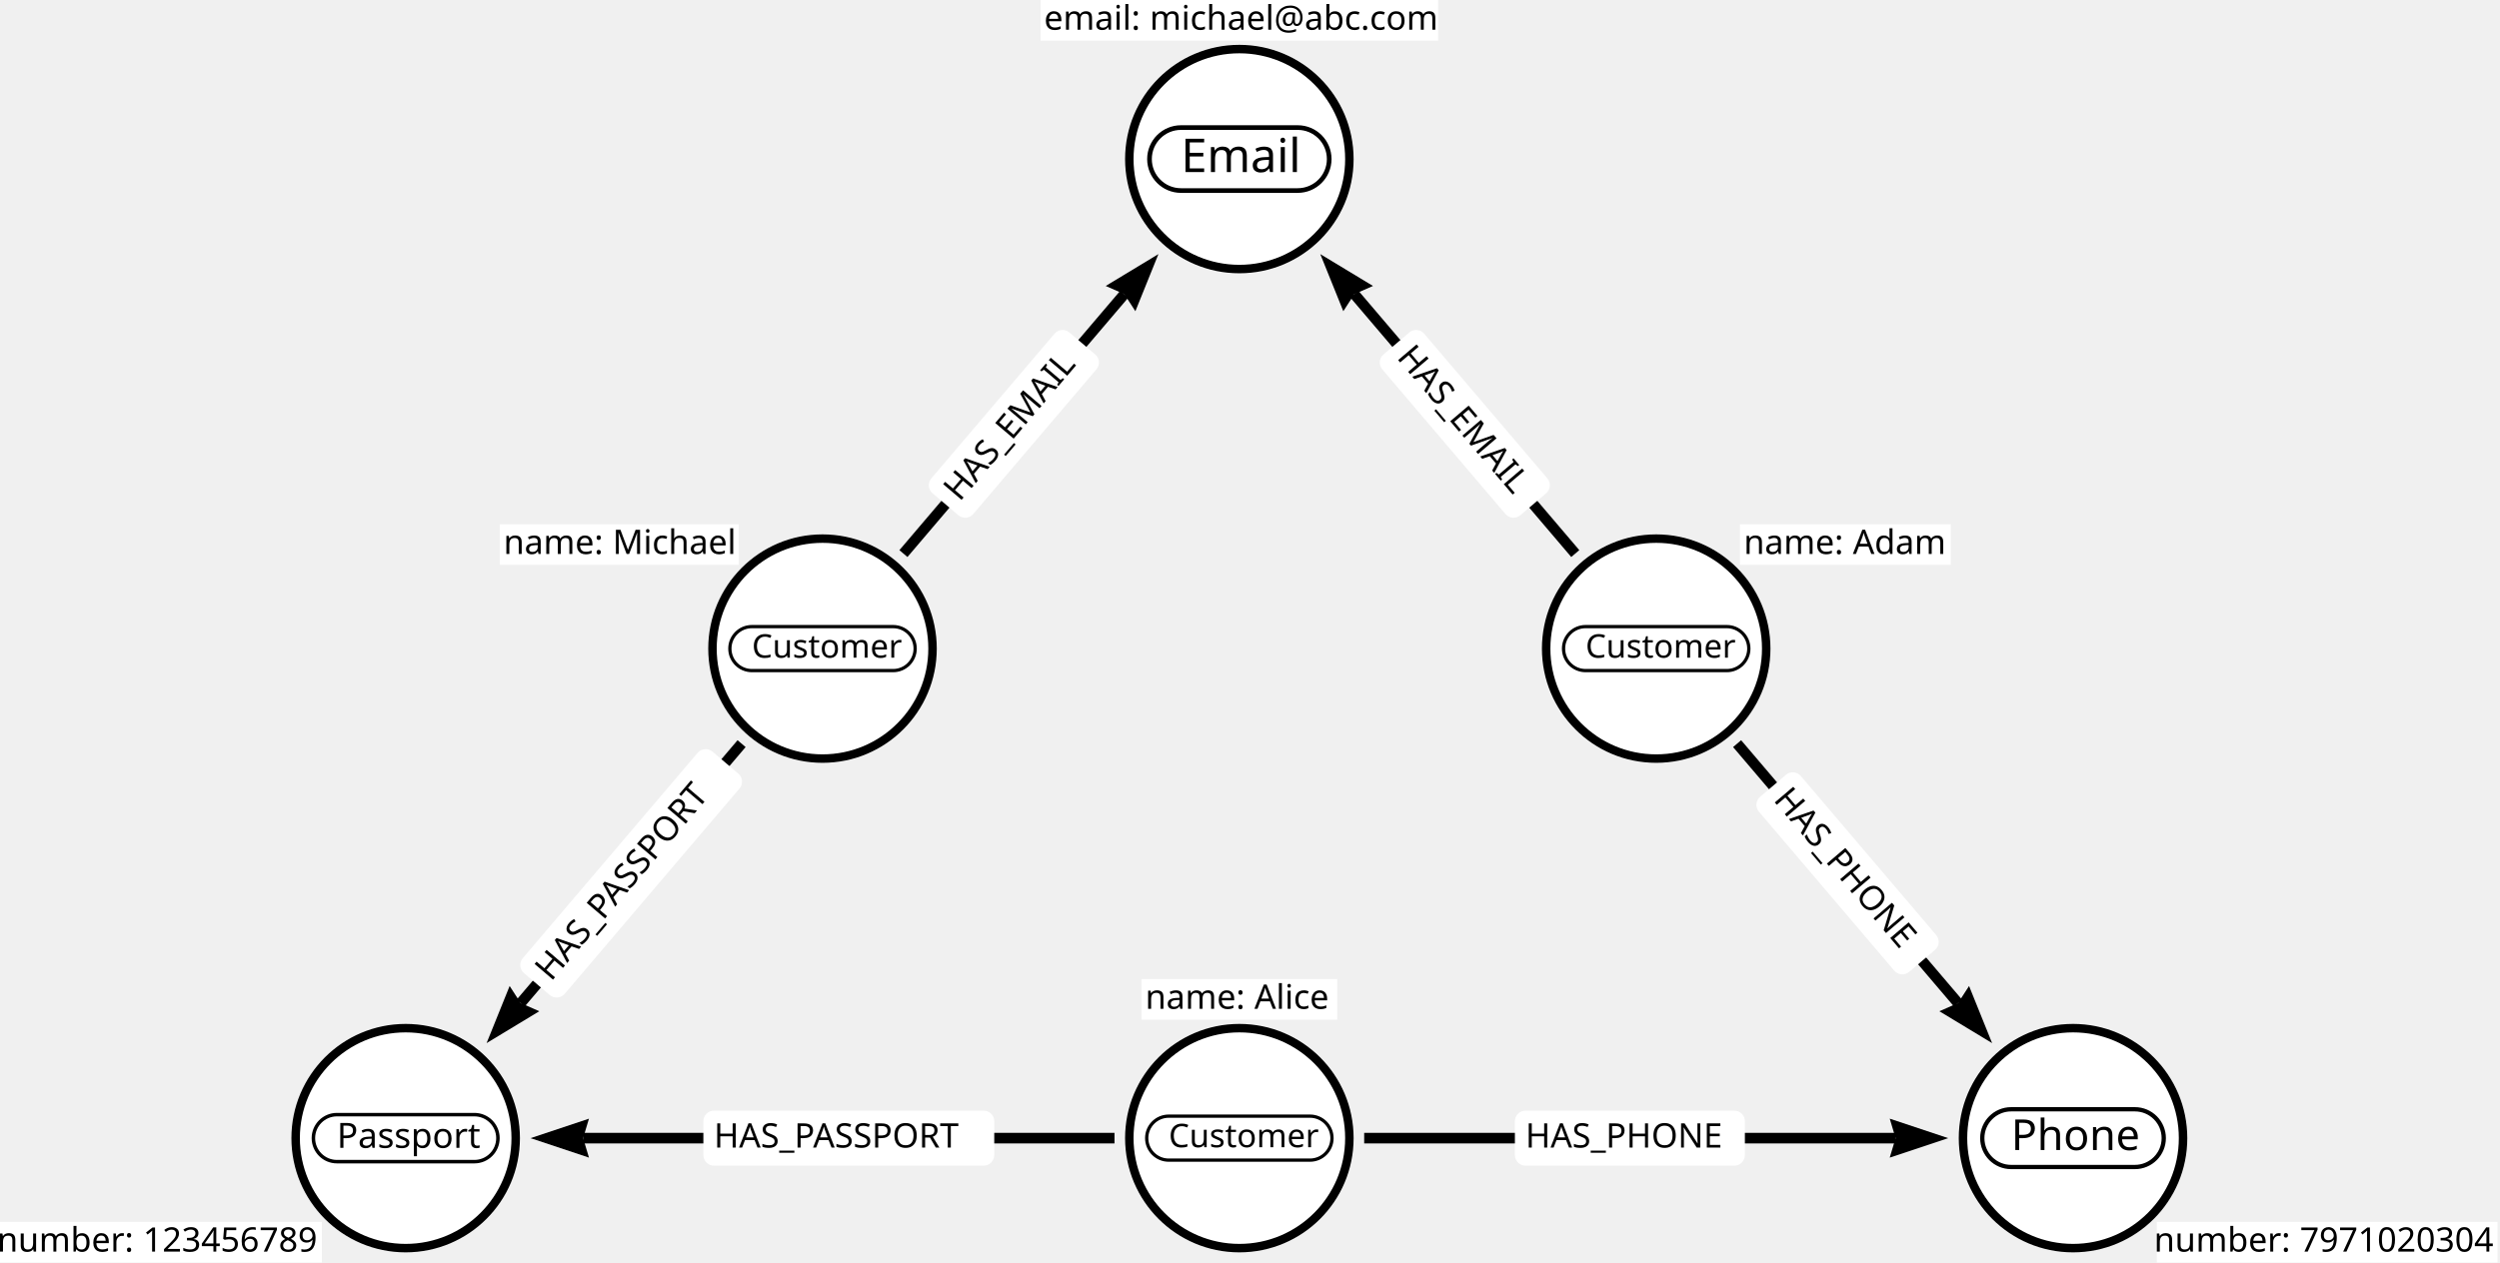
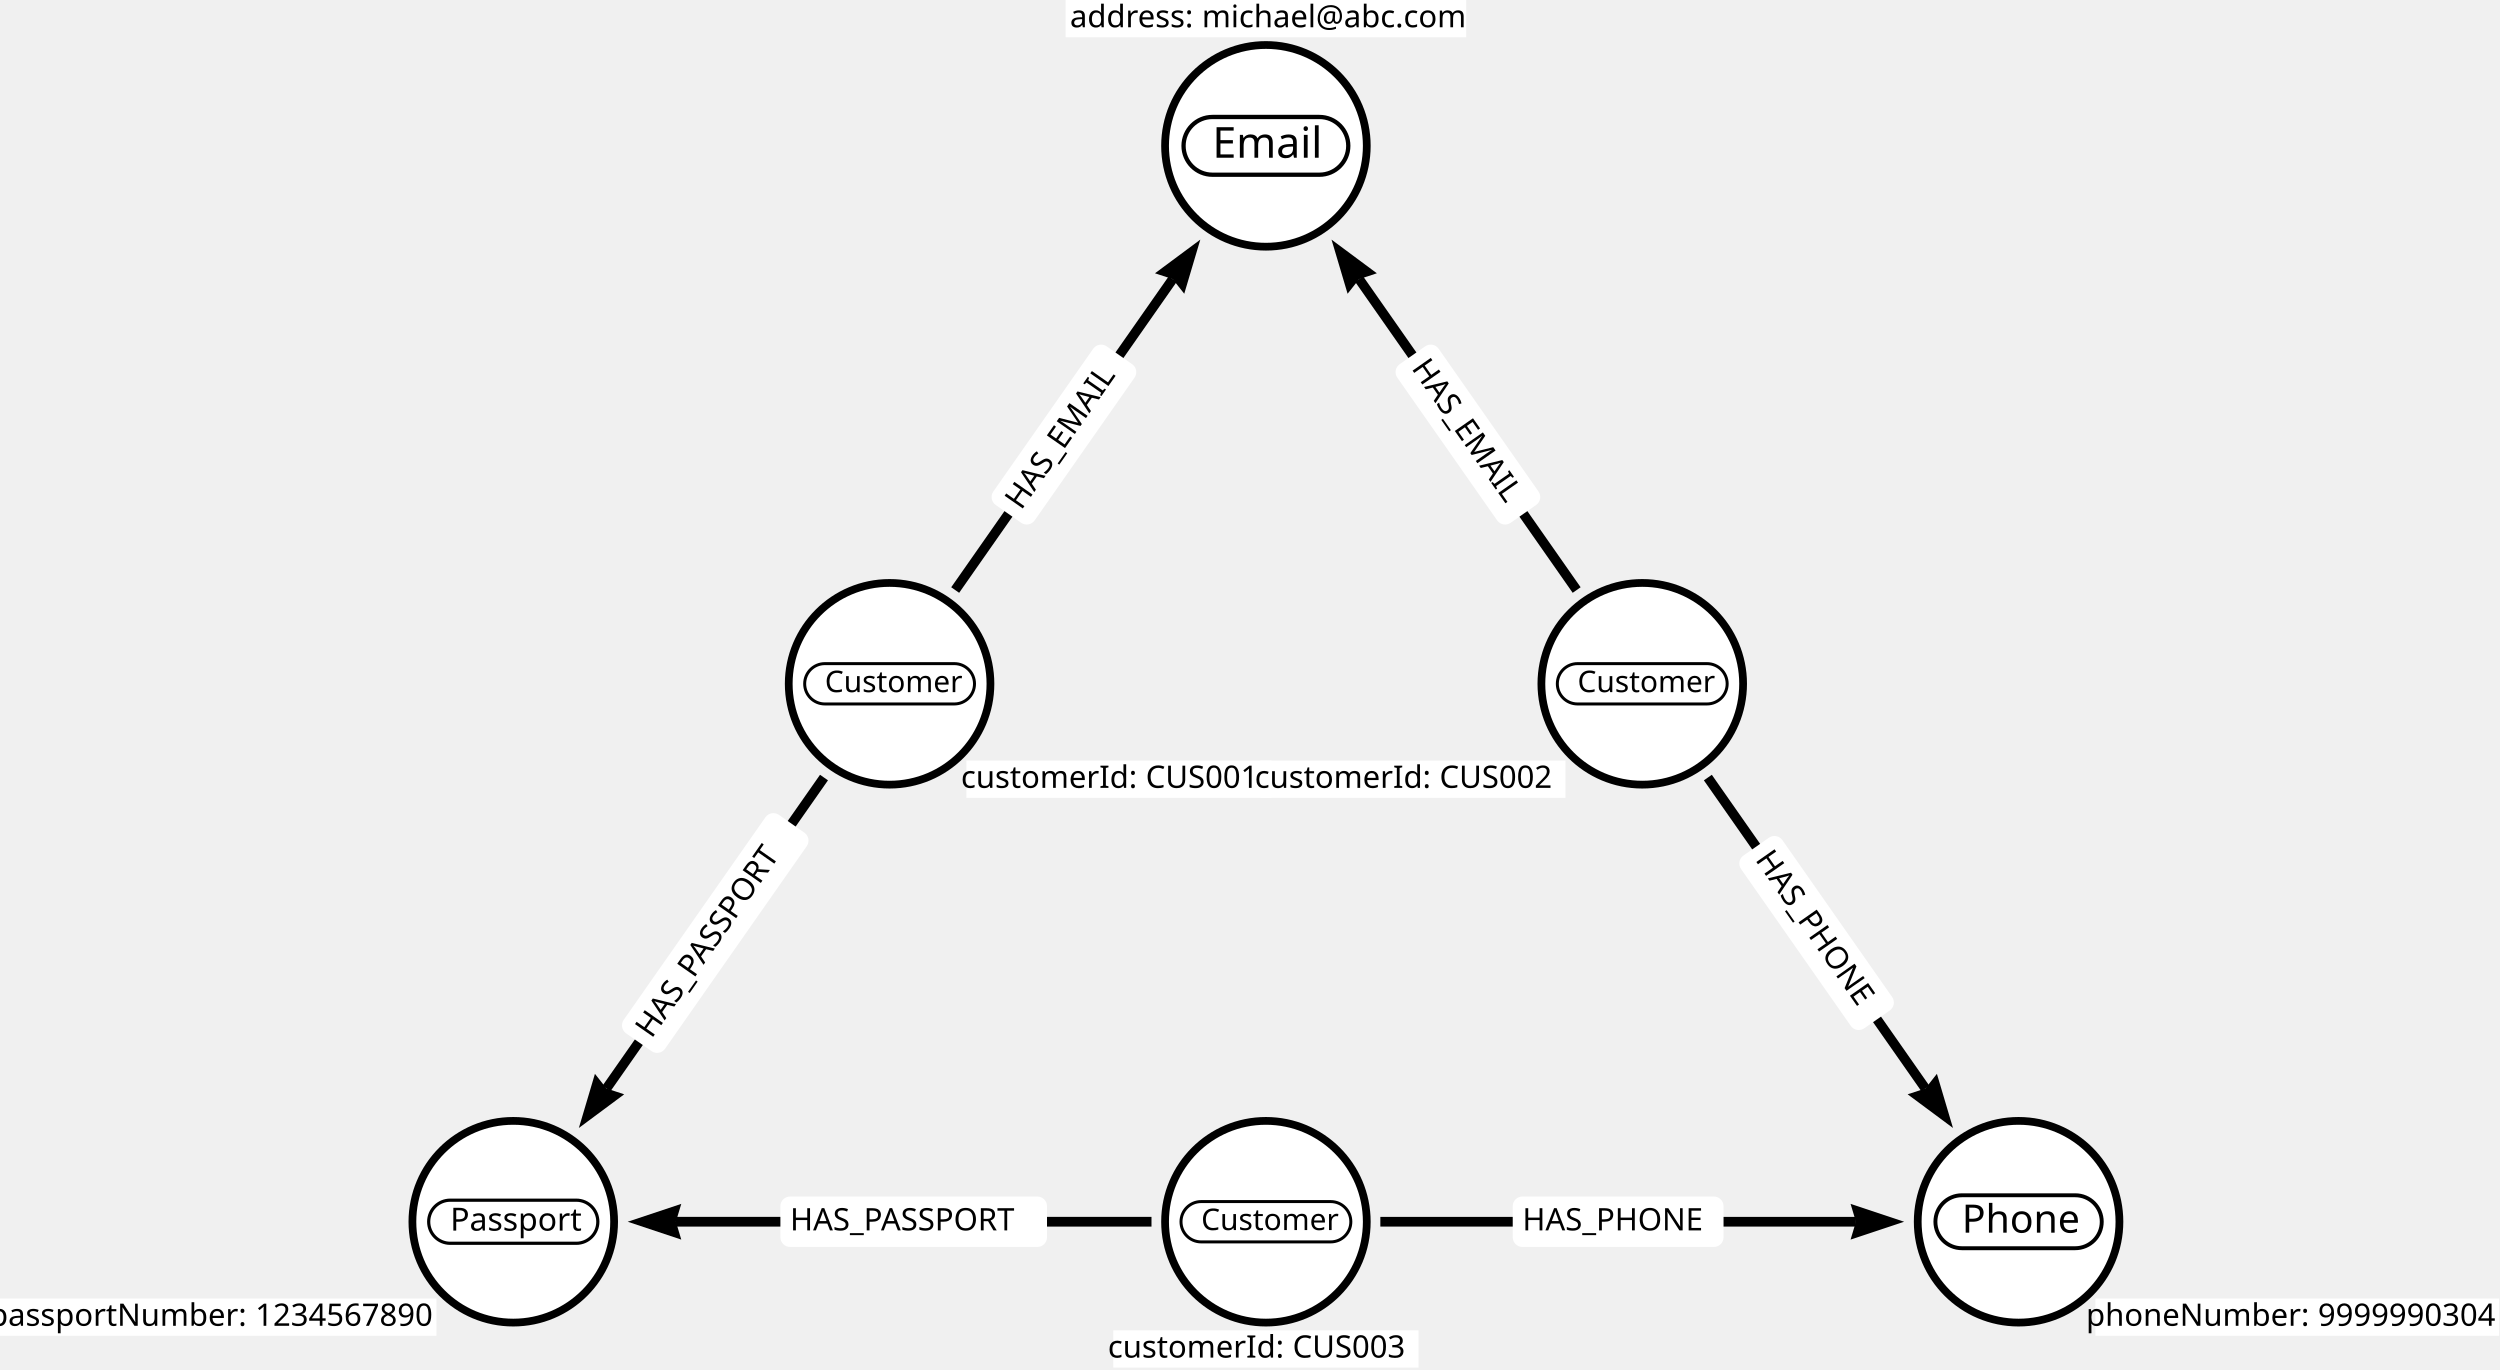
- <svg xmlns="http://www.w3.org/2000/svg" width="1181" height="597" viewBox="0 0 1181 597">
+ <svg xmlns="http://www.w3.org/2000/svg" width="1289" height="706" viewBox="0 0 1289 706">
  <defs>
    <style type="text/css" />
  </defs>
-   <g transform="translate(503.4015 243.0466) scale(1)">
-     <g class="relationship">
-       <g transform="translate(-114.6924 63.59479) rotate(-49.59686)" stroke-width="5" stroke="#000000">
-         <path d="M 59 0 L 220.065 0" />
-         <polygon points="-24.862,0 -27.625,9.208 0,0 -27.625,-9.208" fill="#000000" transform="translate(244.9272 0) rotate(0)" stroke="none" />
-       </g>
-       <g transform="translate(-24.25276 -42.65961) rotate(-49.59686) translate(0 -13)">
+   <g transform="translate(-856.5188 346.6568) scale(1)">
+     <g class="relationship">
+       <g transform="translate(1315.191 5.907576) rotate(-55.02458)" stroke-width="5" stroke="#000000">
+         <path d="M 59 0 L 254.636 0" />
+         <polygon points="-24.862,0 -27.625,9.208 0,0 -27.625,-9.208" fill="#000000" transform="translate(279.4977 0) rotate(0)" stroke="none" />
+       </g>
+       <g transform="translate(1405.083 -122.5886) rotate(-55.02458) translate(0 -13)">
        <g transform="translate(0 0)">
          <g transform="translate(-49.90625 0)" fill="#ffffff" stroke="#000000" stroke-width="0">
            <rect x="0" y="0" width="99.812" height="26" rx="5" ry="5" stroke="none" />
            <text xml:space="preserve" x="5" y="17.457" stroke="none" text-anchor="left" font-family="sans-serif" font-size="16" font-weight="normal" fill="#000000">HAS_EMAIL</text>
          </g>
        </g>
      </g>
    </g>
    <g class="relationship">
-       <g transform="translate(279.2955 63.59479) rotate(-130.4031)" stroke-width="5" stroke="#000000">
-         <path d="M 59 0 L 220.065 0" />
-         <polygon points="-24.862,0 -27.625,9.208 0,0 -27.625,-9.208" fill="#000000" transform="translate(244.9272 0) rotate(0)" stroke="none" />
-       </g>
-       <g transform="translate(188.8559 -42.65961) rotate(49.59686) translate(0 -13)">
+       <g transform="translate(1703.262 5.907576) rotate(-124.9754)" stroke-width="5" stroke="#000000">
+         <path d="M 59 0 L 254.636 0" />
+         <polygon points="-24.862,0 -27.625,9.208 0,0 -27.625,-9.208" fill="#000000" transform="translate(279.4977 0) rotate(0)" stroke="none" />
+       </g>
+       <g transform="translate(1613.37 -122.5886) rotate(55.02458) translate(0 -13)">
        <g transform="translate(0 0)">
          <g transform="translate(-49.90625 0)" fill="#ffffff" stroke="#000000" stroke-width="0">
            <rect x="0" y="0" width="99.812" height="26" rx="5" ry="5" stroke="none" />
            <text xml:space="preserve" x="5" y="17.457" stroke="none" text-anchor="left" font-family="sans-serif" font-size="16" font-weight="normal" fill="#000000">HAS_EMAIL</text>
          </g>
        </g>
      </g>
    </g>
    <g class="relationship">
-       <g transform="translate(279.2955 63.59479) rotate(49.59686)" stroke-width="5" stroke="#000000">
-         <path d="M 59 0 L 220.065 0" />
-         <polygon points="-24.862,0 -27.625,9.208 0,0 -27.625,-9.208" fill="#000000" transform="translate(244.9272 0) rotate(0)" stroke="none" />
-       </g>
-       <g transform="translate(369.7352 169.8492) rotate(49.59686) translate(0 -13)">
+       <g transform="translate(1703.262 5.907576) rotate(55.02458)" stroke-width="5" stroke="#000000">
+         <path d="M 59 0 L 254.636 0" />
+         <polygon points="-24.862,0 -27.625,9.208 0,0 -27.625,-9.208" fill="#000000" transform="translate(279.4977 0) rotate(0)" stroke="none" />
+       </g>
+       <g transform="translate(1793.154 134.4038) rotate(55.02458) translate(0 -13)">
        <g transform="translate(0 0)">
          <g transform="translate(-54.34766 0)" fill="#ffffff" stroke="#000000" stroke-width="0">
            <rect x="0" y="0" width="108.695" height="26" rx="5" ry="5" stroke="none" />
            <text xml:space="preserve" x="5" y="17.457" stroke="none" text-anchor="left" font-family="sans-serif" font-size="16" font-weight="normal" fill="#000000">HAS_PHONE</text>
          </g>
        </g>
      </g>
    </g>
    <g class="relationship">
-       <g transform="translate(82.30157 295.0362) rotate(0)" stroke-width="5" stroke="#000000">
-         <path d="M 59 0 L 310.126 0" />
-         <polygon points="-24.862,0 -27.625,9.208 0,0 -27.625,-9.208" fill="#000000" transform="translate(334.9879 0) rotate(0)" stroke="none" />
-       </g>
-       <g transform="translate(266.8645 295.0362) rotate(0) translate(0 -13)">
+       <g transform="translate(1509.227 283.272) rotate(-8.392512590746452e-15)" stroke-width="5" stroke="#000000">
+         <path d="M 59 0 L 304.209 0" />
+         <polygon points="-24.862,0 -27.625,9.208 0,0 -27.625,-9.208" fill="#000000" transform="translate(329.0707 0) rotate(0)" stroke="none" />
+       </g>
+       <g transform="translate(1690.831 283.272) rotate(-8.392512590746452e-15) translate(0 -13)">
        <g transform="translate(0 0)">
          <g transform="translate(-54.34766 0)" fill="#ffffff" stroke="#000000" stroke-width="0">
            <rect x="0" y="0" width="108.695" height="26" rx="5" ry="5" stroke="none" />
            <text xml:space="preserve" x="5" y="17.457" stroke="none" text-anchor="left" font-family="sans-serif" font-size="16" font-weight="normal" fill="#000000">HAS_PHONE</text>
          </g>
        </g>
      </g>
    </g>
    <g class="relationship">
-       <g transform="translate(-114.6924 63.59479) rotate(130.4031)" stroke-width="5" stroke="#000000">
-         <path d="M 59 0 L 220.065 0" />
-         <polygon points="-24.862,0 -27.625,9.208 0,0 -27.625,-9.208" fill="#000000" transform="translate(244.9272 0) rotate(0)" stroke="none" />
-       </g>
-       <g transform="translate(-205.132 169.8492) rotate(310.4031) translate(0 -13)">
+       <g transform="translate(1509.227 283.272) rotate(180)" stroke-width="5" stroke="#000000">
+         <path d="M 59 0 L 304.209 0" />
+         <polygon points="-24.862,0 -27.625,9.208 0,0 -27.625,-9.208" fill="#000000" transform="translate(329.0707 0) rotate(0)" stroke="none" />
+       </g>
+       <g transform="translate(1327.622 283.272) rotate(360) translate(0 -13)">
        <g transform="translate(0 0)">
          <g transform="translate(-68.73438 0)" fill="#ffffff" stroke="#000000" stroke-width="0">
            <rect x="0" y="0" width="137.469" height="26" rx="5" ry="5" stroke="none" />
            <text xml:space="preserve" x="5" y="17.457" stroke="none" text-anchor="left" font-family="sans-serif" font-size="16" font-weight="normal" fill="#000000">HAS_PASSPORT</text>
          </g>
        </g>
      </g>
    </g>
    <g class="relationship">
-       <g transform="translate(82.30157 295.0362) rotate(180)" stroke-width="5" stroke="#000000">
-         <path d="M 59 0 L 310.126 0" />
-         <polygon points="-24.862,0 -27.625,9.208 0,0 -27.625,-9.208" fill="#000000" transform="translate(334.9879 0) rotate(0)" stroke="none" />
-       </g>
-       <g transform="translate(-102.2613 295.0362) rotate(360) translate(0 -13)">
+       <g transform="translate(1315.191 5.907576) rotate(124.9754)" stroke-width="5" stroke="#000000">
+         <path d="M 59 0 L 254.636 0" />
+         <polygon points="-24.862,0 -27.625,9.208 0,0 -27.625,-9.208" fill="#000000" transform="translate(279.4977 0) rotate(0)" stroke="none" />
+       </g>
+       <g transform="translate(1225.299 134.4038) rotate(304.9754) translate(0 -13)">
        <g transform="translate(0 0)">
          <g transform="translate(-68.73438 0)" fill="#ffffff" stroke="#000000" stroke-width="0">
            <rect x="0" y="0" width="137.469" height="26" rx="5" ry="5" stroke="none" />
            <text xml:space="preserve" x="5" y="17.457" stroke="none" text-anchor="left" font-family="sans-serif" font-size="16" font-weight="normal" fill="#000000">HAS_PASSPORT</text>
          </g>
        </g>
      </g>
    </g>
    <g class="node">
      <g fill="#ffffff" stroke="#000000" stroke-width="4">
-         <circle cx="-114.692" cy="63.595" r="52" />
-       </g>
-       <g transform="translate(-114.6924 63.59479)">
+         <circle cx="1315.191" cy="5.908" r="52" />
+       </g>
+       <g transform="translate(1315.191 5.907576)">
        <g transform="scale(0.3851039) translate(0 -27)">
          <g transform="translate(0 0)">
            <g transform="translate(-113.6895 0)">
              <g fill="#ffffff" stroke="#000000" stroke-width="4">
                <rect x="0" y="0" width="227.379" height="54" rx="27" ry="27" />
                <text xml:space="preserve" x="27" y="38.143" stroke="none" font-family="sans-serif" font-size="40" font-weight="normal" fill="#000000">Customer</text>
              </g>
            </g>
          </g>
        </g>
-         <g transform="translate(-39.59798 -58.79798)">
-           <g transform="translate(0 0)">
-             <g transform="translate(-112.9375 0)" fill="white">
-               <rect x="0" y="0" width="112.938" height="19.2" rx="0" ry="0" stroke="none" />
-               <g font-family="sans-serif" font-size="16" font-weight="normal" fill="#000000" text-anchor="end">
-                 <text xml:space="preserve" x="48.914" y="14.057" stroke="none">name:</text>
-                 <text xml:space="preserve" x="53.359" y="14.057" stroke="none" text-anchor="start">Michael</text>
-               </g>
-             </g>
-           </g>
-         </g>
-       </g>
-     </g>
-     <g class="node">
-       <g fill="#ffffff" stroke="#000000" stroke-width="4">
-         <circle cx="82.302" cy="-167.847" r="52" />
-       </g>
-       <g transform="translate(82.30157 -167.8466)">
+         <g transform="translate(39.59798 39.59798)">
+           <g transform="translate(0 0)">
+             <g transform="translate(0 0)" fill="white">
+               <rect x="0" y="0" width="157.398" height="19.2" rx="0" ry="0" stroke="none" />
+               <g font-family="sans-serif" font-size="16" font-weight="normal" fill="#000000" text-anchor="end">
+                 <text xml:space="preserve" x="88.031" y="14.057" stroke="none">customerId:</text>
+                 <text xml:space="preserve" x="92.477" y="14.057" stroke="none" text-anchor="start">CUS001</text>
+               </g>
+             </g>
+           </g>
+         </g>
+       </g>
+     </g>
+     <g class="node">
+       <g fill="#ffffff" stroke="#000000" stroke-width="4">
+         <circle cx="1703.262" cy="5.908" r="52" />
+       </g>
+       <g transform="translate(1703.262 5.907576)">
+         <g transform="scale(0.3851039) translate(0 -27)">
+           <g transform="translate(0 0)">
+             <g transform="translate(-113.6895 0)">
+               <g fill="#ffffff" stroke="#000000" stroke-width="4">
+                 <rect x="0" y="0" width="227.379" height="54" rx="27" ry="27" />
+                 <text xml:space="preserve" x="27" y="38.143" stroke="none" font-family="sans-serif" font-size="40" font-weight="normal" fill="#000000">Customer</text>
+               </g>
+             </g>
+           </g>
+         </g>
+         <g transform="translate(-39.59798 39.59798)">
+           <g transform="translate(0 0)">
+             <g transform="translate(-157.3984 0)" fill="white">
+               <rect x="0" y="0" width="157.398" height="19.2" rx="0" ry="0" stroke="none" />
+               <g font-family="sans-serif" font-size="16" font-weight="normal" fill="#000000" text-anchor="end">
+                 <text xml:space="preserve" x="88.031" y="14.057" stroke="none">customerId:</text>
+                 <text xml:space="preserve" x="92.477" y="14.057" stroke="none" text-anchor="start">CUS002</text>
+               </g>
+             </g>
+           </g>
+         </g>
+       </g>
+     </g>
+     <g class="node">
+       <g fill="#ffffff" stroke="#000000" stroke-width="4">
+         <circle cx="1509.227" cy="283.272" r="52" />
+       </g>
+       <g transform="translate(1509.227 283.272)">
+         <g transform="scale(0.3851039) translate(0 -27)">
+           <g transform="translate(0 0)">
+             <g transform="translate(-113.6895 0)">
+               <g fill="#ffffff" stroke="#000000" stroke-width="4">
+                 <rect x="0" y="0" width="227.379" height="54" rx="27" ry="27" />
+                 <text xml:space="preserve" x="27" y="38.143" stroke="none" font-family="sans-serif" font-size="40" font-weight="normal" fill="#000000">Customer</text>
+               </g>
+             </g>
+           </g>
+         </g>
+         <g transform="translate(3.429011037612589e-15 56)">
+           <g transform="translate(0 0)">
+             <g transform="translate(-78.69922 0)" fill="white">
+               <rect x="0" y="0" width="157.398" height="19.2" rx="0" ry="0" stroke="none" />
+               <g font-family="sans-serif" font-size="16" font-weight="normal" fill="#000000" text-anchor="end">
+                 <text xml:space="preserve" x="88.031" y="14.057" stroke="none">customerId:</text>
+                 <text xml:space="preserve" x="92.477" y="14.057" stroke="none" text-anchor="start">CUS003</text>
+               </g>
+             </g>
+           </g>
+         </g>
+       </g>
+     </g>
+     <g class="node">
+       <g fill="#ffffff" stroke="#000000" stroke-width="4">
+         <circle cx="1509.227" cy="-271.457" r="52" />
+       </g>
+       <g transform="translate(1509.227 -271.4568)">
        <g transform="scale(0.5514315) translate(0 -27)">
          <g transform="translate(0 0)">
            <g transform="translate(-77.00977 0)">
              <g fill="#ffffff" stroke="#000000" stroke-width="4">
                <rect x="0" y="0" width="154.02" height="54" rx="27" ry="27" />
                <text xml:space="preserve" x="27" y="38.143" stroke="none" font-family="sans-serif" font-size="40" font-weight="normal" fill="#000000">Email</text>
              </g>
            </g>
          </g>
        </g>
        <g transform="translate(3.429011037612589e-15 -75.2)">
          <g transform="translate(0 0)">
-             <g transform="translate(-93.92969 0)" fill="white">
-               <rect x="0" y="0" width="187.859" height="19.2" rx="0" ry="0" stroke="none" />
-               <g font-family="sans-serif" font-size="16" font-weight="normal" fill="#000000" text-anchor="end">
-                 <text xml:space="preserve" x="47.125" y="14.057" stroke="none">email:</text>
-                 <text xml:space="preserve" x="51.57" y="14.057" stroke="none" text-anchor="start">michael@abc.com</text>
-               </g>
-             </g>
-           </g>
-         </g>
-       </g>
-     </g>
-     <g class="node">
-       <g fill="#ffffff" stroke="#000000" stroke-width="4">
-         <circle cx="279.296" cy="63.595" r="52" />
-       </g>
-       <g transform="translate(279.2955 63.59479)">
-         <g transform="scale(0.3851039) translate(0 -27)">
-           <g transform="translate(0 0)">
-             <g transform="translate(-113.6895 0)">
-               <g fill="#ffffff" stroke="#000000" stroke-width="4">
-                 <rect x="0" y="0" width="227.379" height="54" rx="27" ry="27" />
-                 <text xml:space="preserve" x="27" y="38.143" stroke="none" font-family="sans-serif" font-size="40" font-weight="normal" fill="#000000">Customer</text>
-               </g>
-             </g>
-           </g>
-         </g>
-         <g transform="translate(39.59798 -58.79798)">
-           <g transform="translate(0 0)">
-             <g transform="translate(0 0)" fill="white">
-               <rect x="0" y="0" width="99.602" height="19.2" rx="0" ry="0" stroke="none" />
-               <g font-family="sans-serif" font-size="16" font-weight="normal" fill="#000000" text-anchor="end">
-                 <text xml:space="preserve" x="48.914" y="14.057" stroke="none">name:</text>
-                 <text xml:space="preserve" x="53.359" y="14.057" stroke="none" text-anchor="start">Adam</text>
-               </g>
-             </g>
-           </g>
-         </g>
-       </g>
-     </g>
-     <g class="node">
-       <g fill="#ffffff" stroke="#000000" stroke-width="4">
-         <circle cx="476.289" cy="295.036" r="52" />
-       </g>
-       <g transform="translate(476.2895 295.0362)">
+             <g transform="translate(-103.2734 0)" fill="white">
+               <rect x="0" y="0" width="206.547" height="19.2" rx="0" ry="0" stroke="none" />
+               <g font-family="sans-serif" font-size="16" font-weight="normal" fill="#000000" text-anchor="end">
+                 <text xml:space="preserve" x="65.812" y="14.057" stroke="none">address:</text>
+                 <text xml:space="preserve" x="70.258" y="14.057" stroke="none" text-anchor="start">michael@abc.com</text>
+               </g>
+             </g>
+           </g>
+         </g>
+       </g>
+     </g>
+     <g class="node">
+       <g fill="#ffffff" stroke="#000000" stroke-width="4">
+         <circle cx="1897.297" cy="283.272" r="52" />
+       </g>
+       <g transform="translate(1897.297 283.272)">
        <g transform="scale(0.5054753) translate(0 -27)">
          <g transform="translate(0 0)">
            <g transform="translate(-84.83203 0)">
              <g fill="#ffffff" stroke="#000000" stroke-width="4">
                <rect x="0" y="0" width="169.664" height="54" rx="27" ry="27" />
                <text xml:space="preserve" x="27" y="38.143" stroke="none" font-family="sans-serif" font-size="40" font-weight="normal" fill="#000000">Phone</text>
              </g>
            </g>
          </g>
        </g>
        <g transform="translate(39.59798 39.59798)">
          <g transform="translate(0 0)">
            <g transform="translate(0 0)" fill="white">
-               <rect x="0" y="0" width="161.016" height="19.2" rx="0" ry="0" stroke="none" />
-               <g font-family="sans-serif" font-size="16" font-weight="normal" fill="#000000" text-anchor="end">
-                 <text xml:space="preserve" x="63.141" y="14.057" stroke="none">number:</text>
-                 <text xml:space="preserve" x="67.586" y="14.057" stroke="none" text-anchor="start">7971020304</text>
-               </g>
-             </g>
-           </g>
-         </g>
-       </g>
-     </g>
-     <g class="node">
-       <g fill="#ffffff" stroke="#000000" stroke-width="4">
-         <circle cx="82.302" cy="295.036" r="52" />
-       </g>
-       <g transform="translate(82.30157 295.0362)">
-         <g transform="scale(0.3851039) translate(0 -27)">
-           <g transform="translate(0 0)">
-             <g transform="translate(-113.6895 0)">
-               <g fill="#ffffff" stroke="#000000" stroke-width="4">
-                 <rect x="0" y="0" width="227.379" height="54" rx="27" ry="27" />
-                 <text xml:space="preserve" x="27" y="38.143" stroke="none" font-family="sans-serif" font-size="40" font-weight="normal" fill="#000000">Customer</text>
-               </g>
-             </g>
-           </g>
-         </g>
-         <g transform="translate(3.429011037612589e-15 -75.2)">
-           <g transform="translate(0 0)">
-             <g transform="translate(-46.24219 0)" fill="white">
-               <rect x="0" y="0" width="92.484" height="19.2" rx="0" ry="0" stroke="none" />
-               <g font-family="sans-serif" font-size="16" font-weight="normal" fill="#000000" text-anchor="end">
-                 <text xml:space="preserve" x="48.914" y="14.057" stroke="none">name:</text>
-                 <text xml:space="preserve" x="53.359" y="14.057" stroke="none" text-anchor="start">Alice</text>
-               </g>
-             </g>
-           </g>
-         </g>
-       </g>
-     </g>
-     <g class="node">
-       <g fill="#ffffff" stroke="#000000" stroke-width="4">
-         <circle cx="-311.686" cy="295.036" r="52" />
-       </g>
-       <g transform="translate(-311.6864 295.0362)">
+               <rect x="0" y="0" width="208.164" height="19.2" rx="0" ry="0" stroke="none" />
+               <g font-family="sans-serif" font-size="16" font-weight="normal" fill="#000000" text-anchor="end">
+                 <text xml:space="preserve" x="110.289" y="14.057" stroke="none">phoneNumber:</text>
+                 <text xml:space="preserve" x="114.734" y="14.057" stroke="none" text-anchor="start">9999990304</text>
+               </g>
+             </g>
+           </g>
+         </g>
+       </g>
+     </g>
+     <g class="node">
+       <g fill="#ffffff" stroke="#000000" stroke-width="4">
+         <circle cx="1121.156" cy="283.272" r="52" />
+       </g>
+       <g transform="translate(1121.156 283.272)">
        <g transform="scale(0.411663) translate(0 -27)">
          <g transform="translate(0 0)">
            <g transform="translate(-105.9258 0)">
              <g fill="#ffffff" stroke="#000000" stroke-width="4">
                <rect x="0" y="0" width="211.852" height="54" rx="27" ry="27" />
                <text xml:space="preserve" x="27" y="38.143" stroke="none" font-family="sans-serif" font-size="40" font-weight="normal" fill="#000000">Passport</text>
              </g>
            </g>
          </g>
        </g>
        <g transform="translate(-39.59798 39.59798)">
          <g transform="translate(0 0)">
-             <g transform="translate(-152.1172 0)" fill="white">
-               <rect x="0" y="0" width="152.117" height="19.2" rx="0" ry="0" stroke="none" />
-               <g font-family="sans-serif" font-size="16" font-weight="normal" fill="#000000" text-anchor="end">
-                 <text xml:space="preserve" x="63.141" y="14.057" stroke="none">number:</text>
-                 <text xml:space="preserve" x="67.586" y="14.057" stroke="none" text-anchor="start">123456789</text>
+             <g transform="translate(-225.0391 0)" fill="white">
+               <rect x="0" y="0" width="225.039" height="19.2" rx="0" ry="0" stroke="none" />
+               <g font-family="sans-serif" font-size="16" font-weight="normal" fill="#000000" text-anchor="end">
+                 <text xml:space="preserve" x="127.164" y="14.057" stroke="none">passportNumber:</text>
+                 <text xml:space="preserve" x="131.609" y="14.057" stroke="none" text-anchor="start">1234567890</text>
              </g>
            </g>
          </g>
        </g>
      </g>
    </g>
  </g>
</svg>
